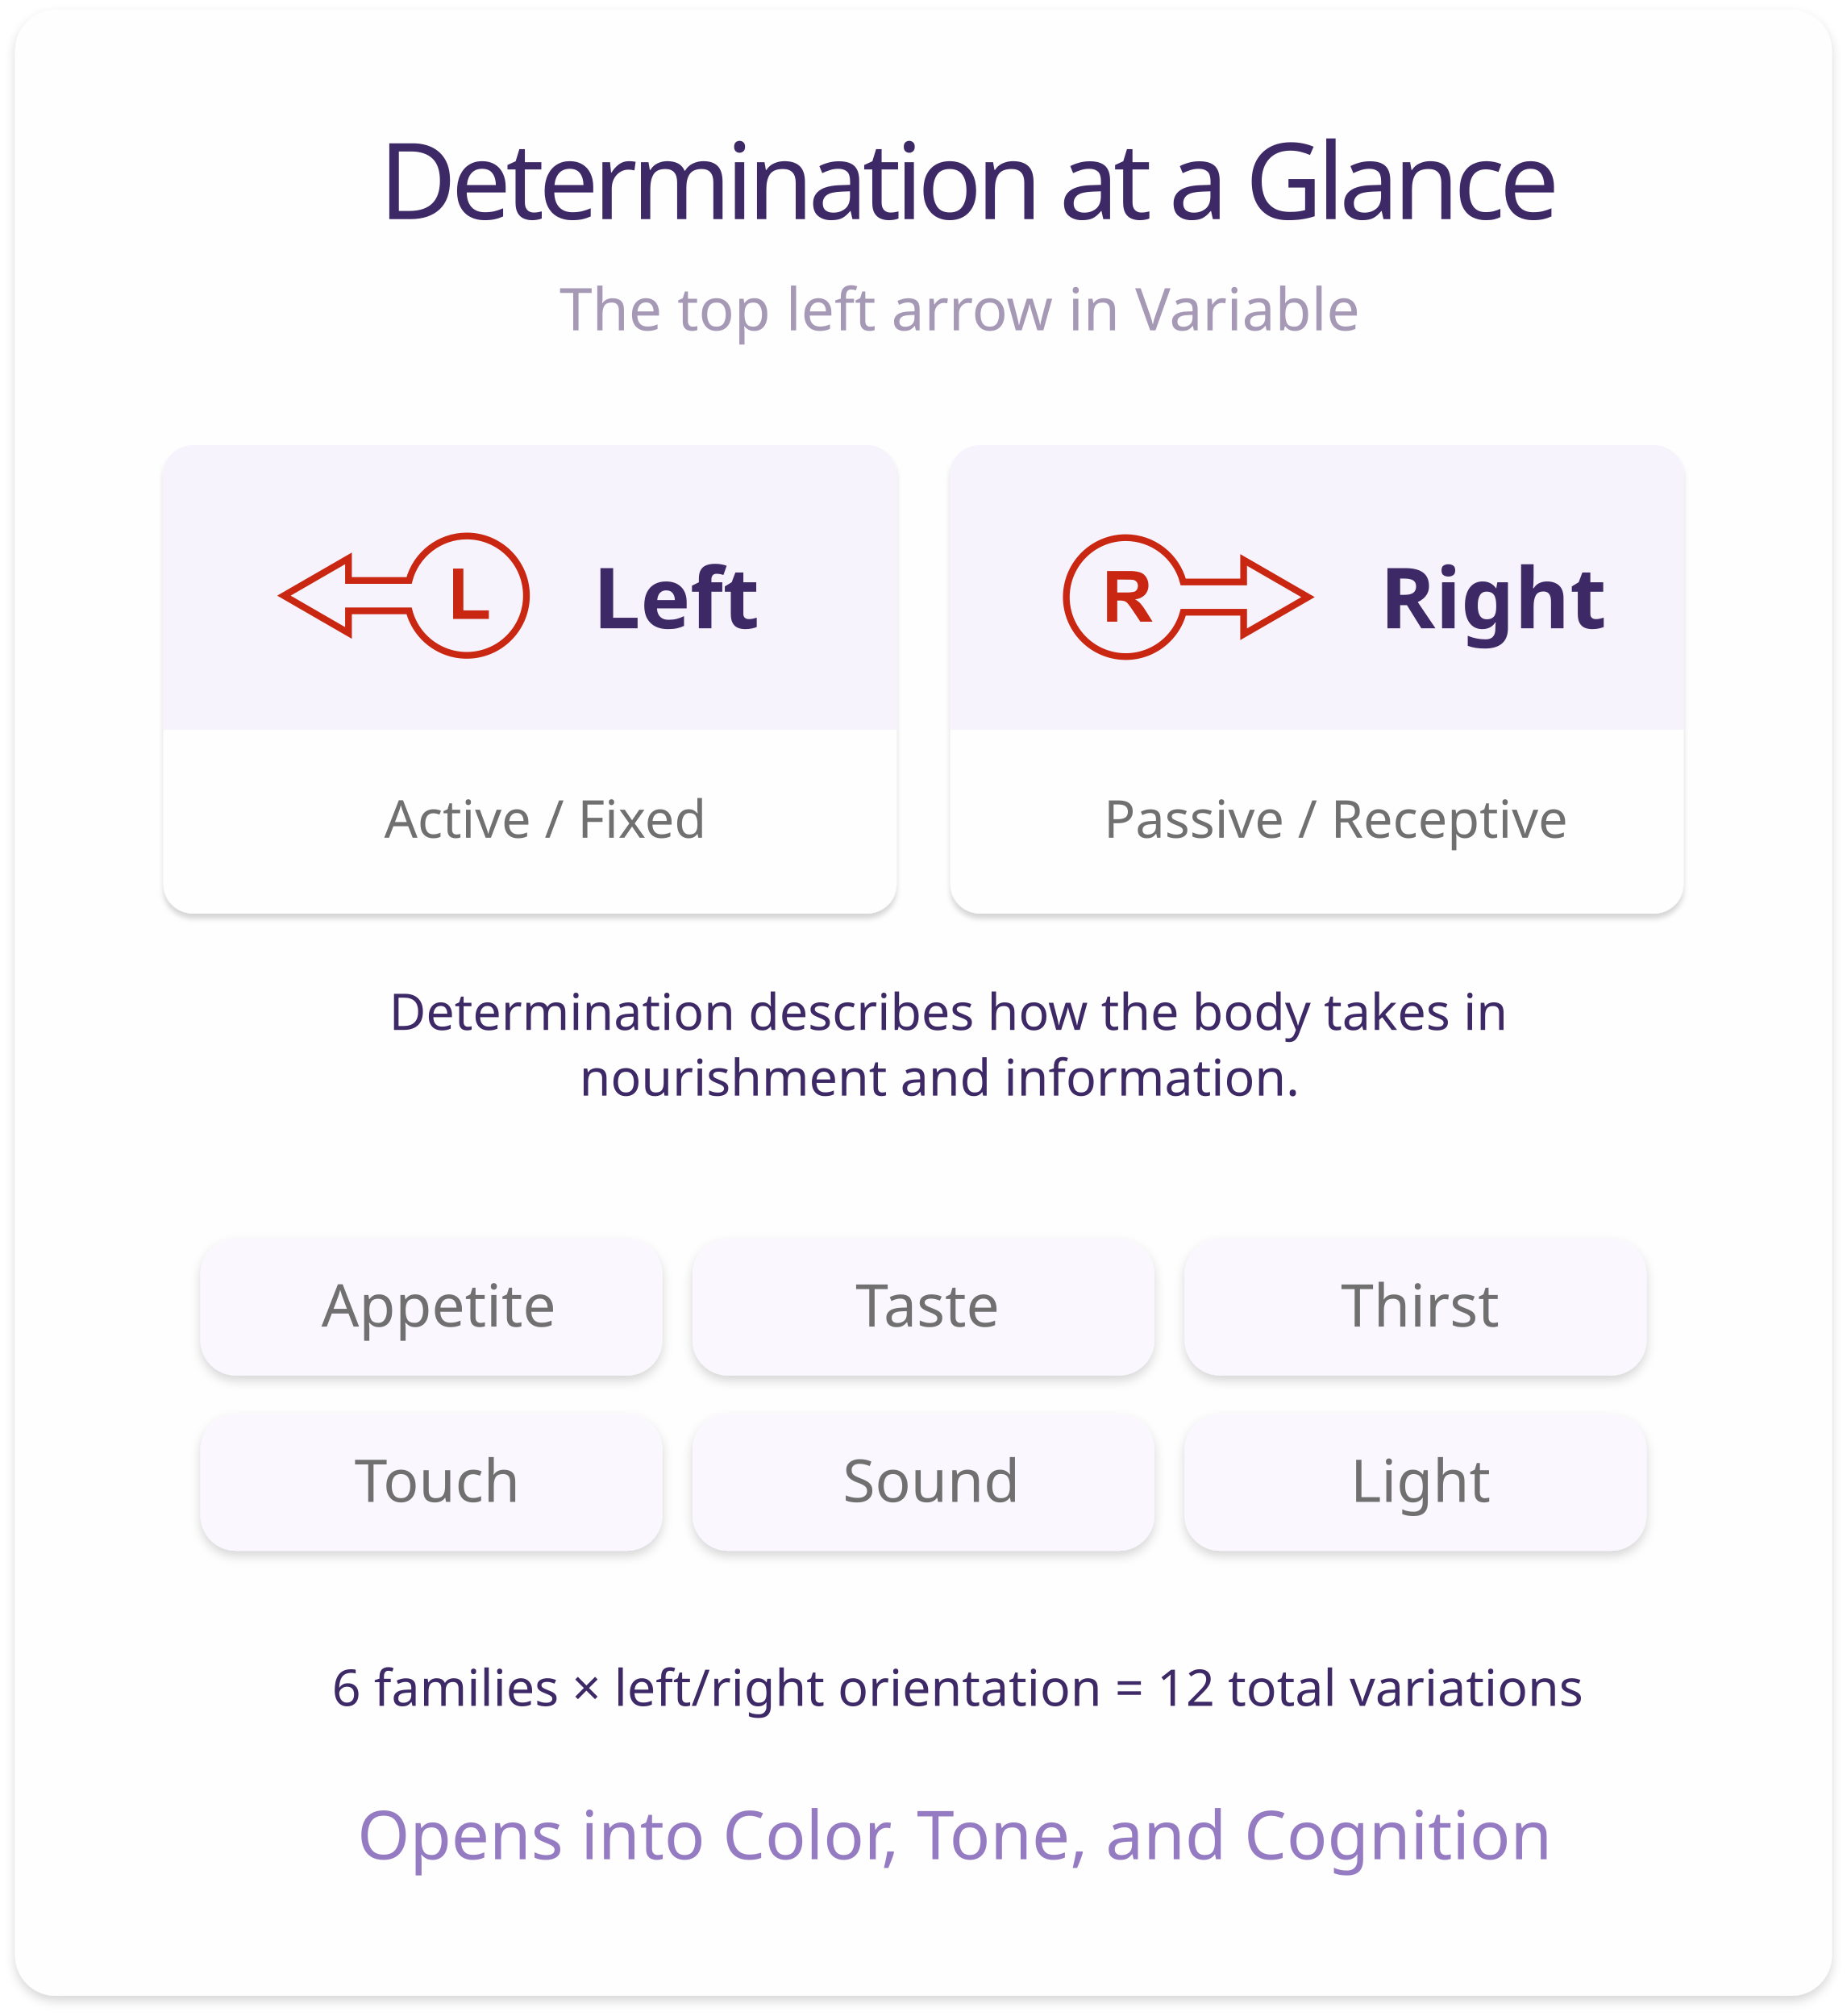
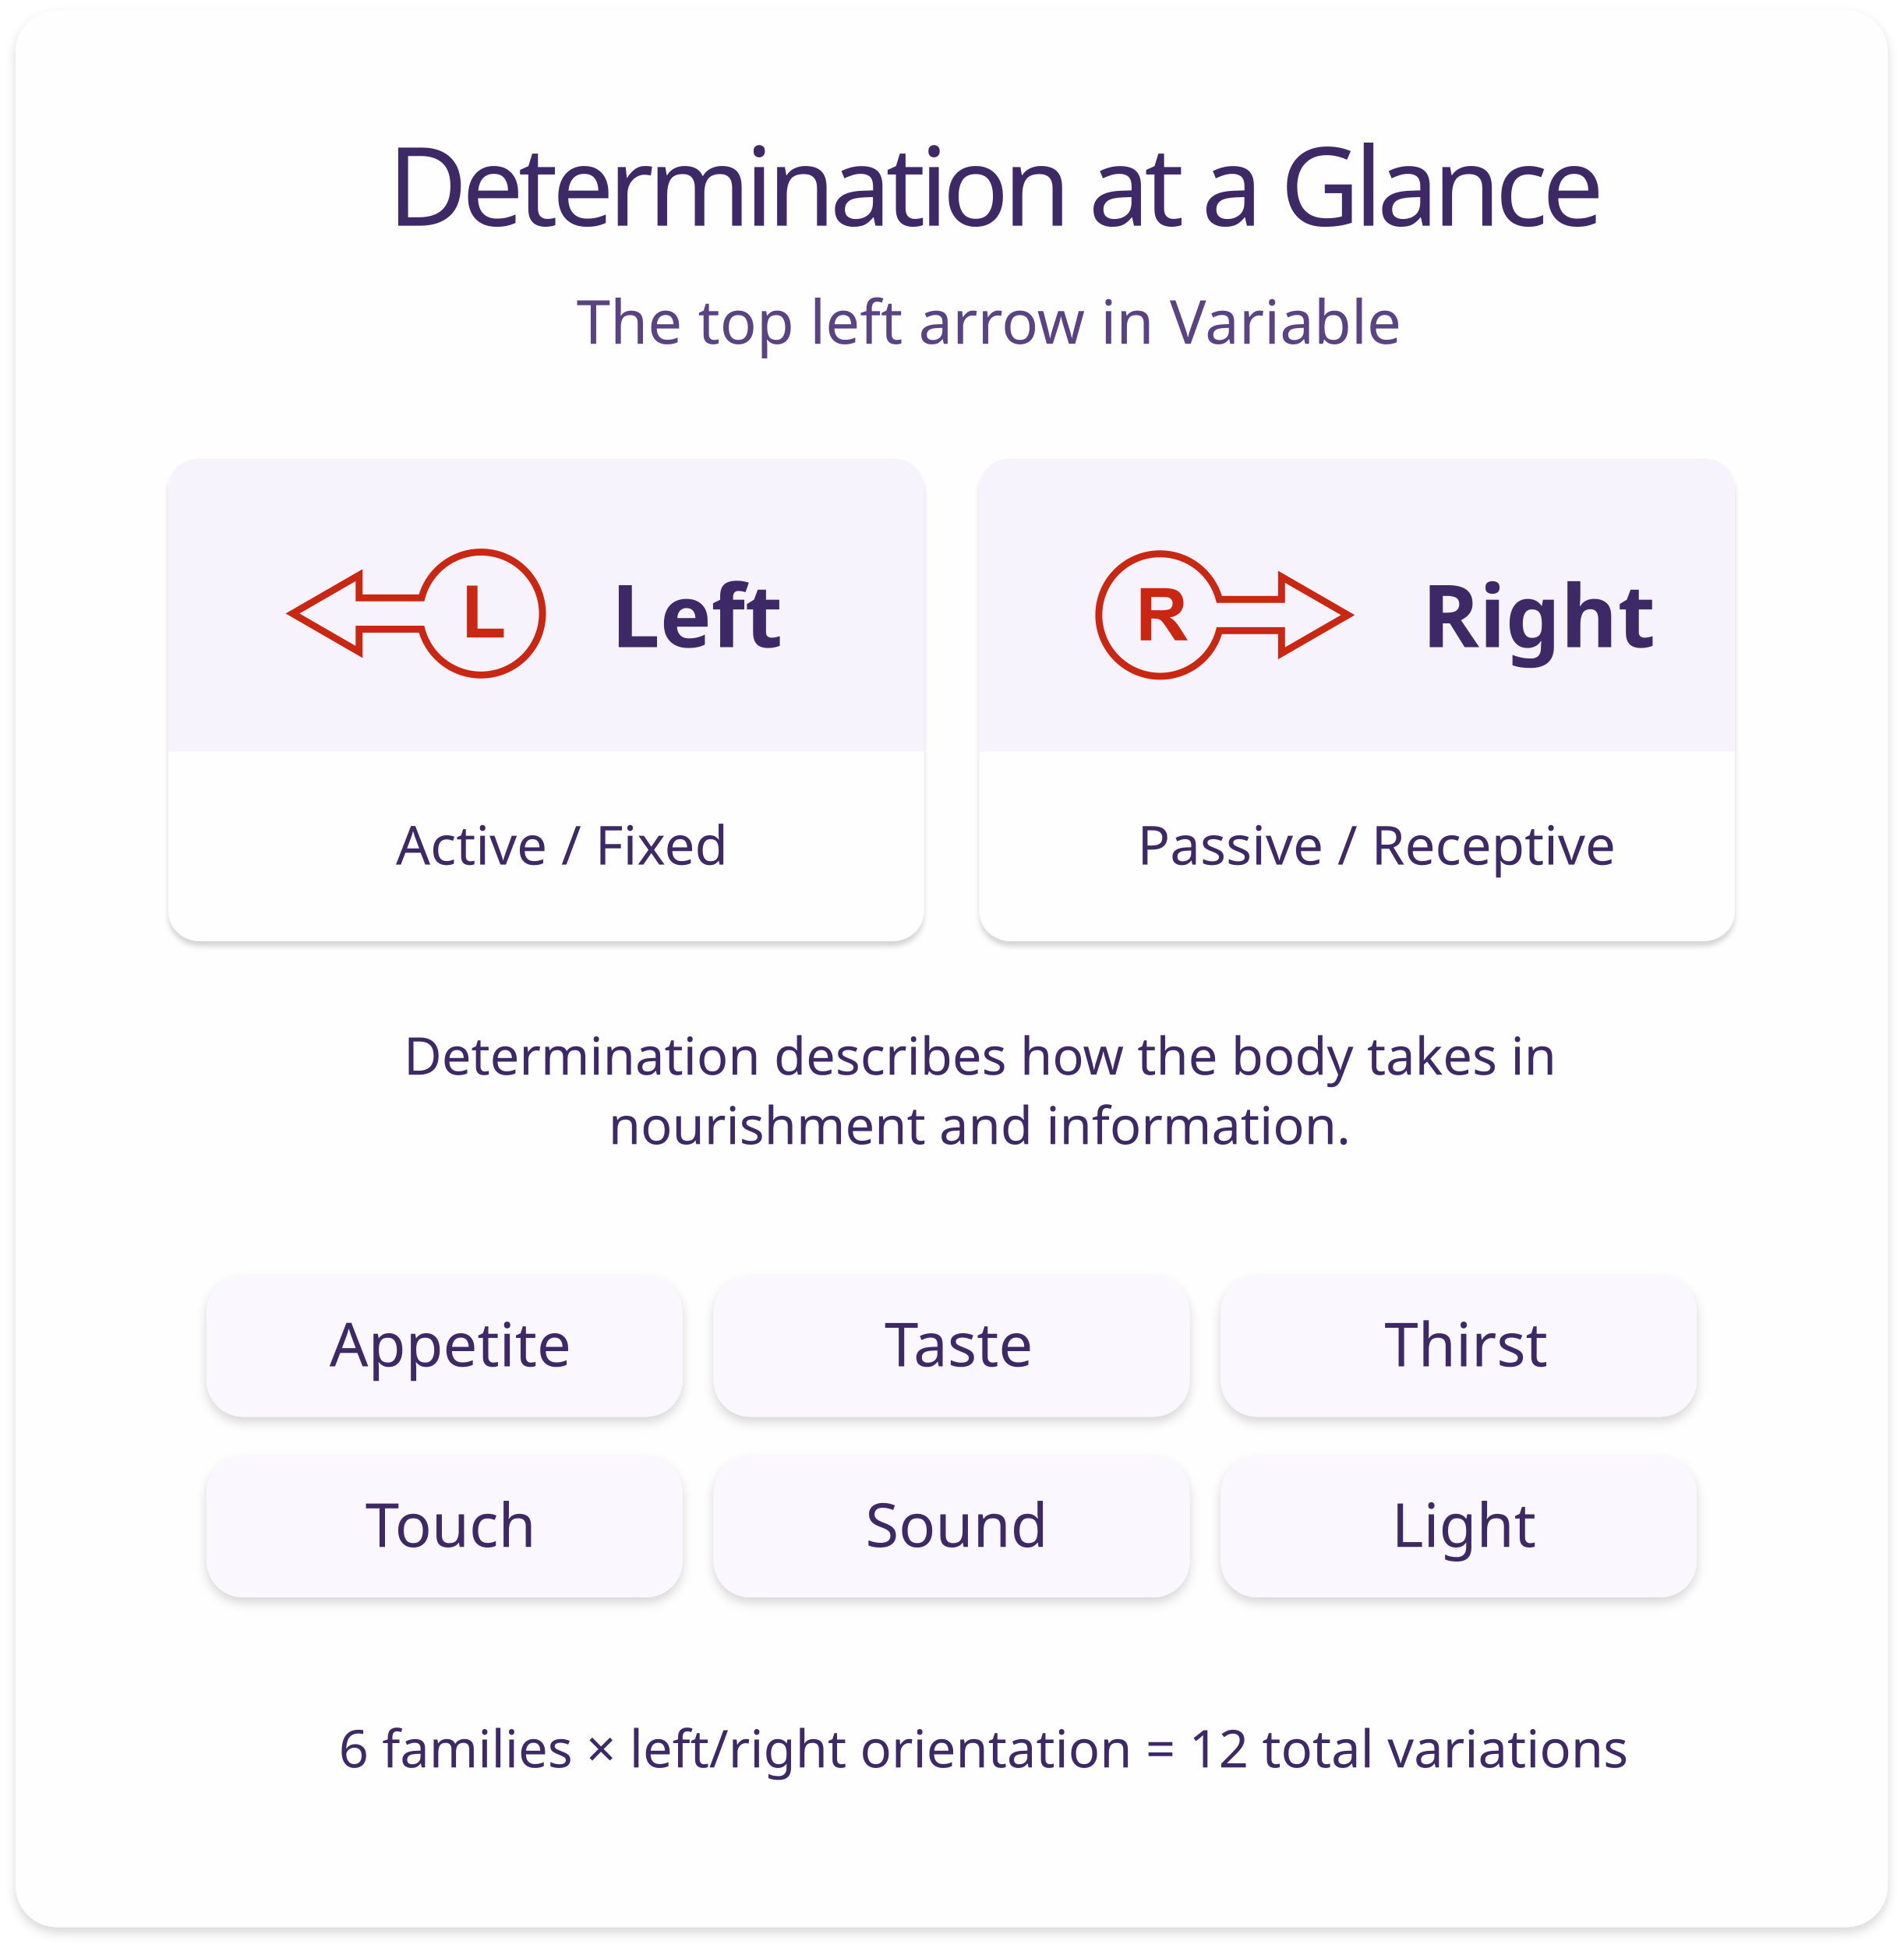
- <svg xmlns="http://www.w3.org/2000/svg" width="1096" height="1196" viewBox="0 0 1096 1196">
+ <svg xmlns="http://www.w3.org/2000/svg" width="1096" height="1122" viewBox="0 0 1096 1122">
  <defs>
-     <filter id="Rectangle_8898" x="0" y="0" width="1096" height="1196" filterUnits="userSpaceOnUse">
+     <filter id="Rectangle_8898" x="0" y="0" width="1096" height="1122" filterUnits="userSpaceOnUse">
      <feOffset dy="3" input="SourceAlpha" />
      <feGaussianBlur stdDeviation="3" result="blur" />
      <feFlood flood-opacity="0.161" />
      <feComposite operator="in" in2="blur" />
      <feComposite in="SourceGraphic" />
    </filter>
    <clipPath id="clip-path">
      <rect width="877" height="207" fill="none" />
    </clipPath>
    <filter id="Rectangle_8897" x="110" y="729" width="292" height="99" filterUnits="userSpaceOnUse">
      <feOffset dy="3" input="SourceAlpha" />
      <feGaussianBlur stdDeviation="3" result="blur-2" />
      <feFlood flood-opacity="0.161" />
      <feComposite operator="in" in2="blur-2" />
      <feComposite in="SourceGraphic" />
    </filter>
    <filter id="Rectangle_8897-2" x="402" y="729" width="292" height="99" filterUnits="userSpaceOnUse">
      <feOffset dy="3" input="SourceAlpha" />
      <feGaussianBlur stdDeviation="3" result="blur-3" />
      <feFlood flood-opacity="0.161" />
      <feComposite operator="in" in2="blur-3" />
      <feComposite in="SourceGraphic" />
    </filter>
    <filter id="Rectangle_8897-3" x="694" y="729" width="292" height="99" filterUnits="userSpaceOnUse">
      <feOffset dy="3" input="SourceAlpha" />
      <feGaussianBlur stdDeviation="3" result="blur-4" />
      <feFlood flood-opacity="0.161" />
      <feComposite operator="in" in2="blur-4" />
      <feComposite in="SourceGraphic" />
    </filter>
    <filter id="Rectangle_8897-4" x="110" y="833" width="292" height="99" filterUnits="userSpaceOnUse">
      <feOffset dy="3" input="SourceAlpha" />
      <feGaussianBlur stdDeviation="3" result="blur-5" />
      <feFlood flood-opacity="0.161" />
      <feComposite operator="in" in2="blur-5" />
      <feComposite in="SourceGraphic" />
    </filter>
    <filter id="Rectangle_8897-5" x="402" y="833" width="292" height="99" filterUnits="userSpaceOnUse">
      <feOffset dy="3" input="SourceAlpha" />
      <feGaussianBlur stdDeviation="3" result="blur-6" />
      <feFlood flood-opacity="0.161" />
      <feComposite operator="in" in2="blur-6" />
      <feComposite in="SourceGraphic" />
    </filter>
    <filter id="Rectangle_8897-6" x="694" y="833" width="292" height="99" filterUnits="userSpaceOnUse">
      <feOffset dy="3" input="SourceAlpha" />
      <feGaussianBlur stdDeviation="3" result="blur-7" />
      <feFlood flood-opacity="0.161" />
      <feComposite operator="in" in2="blur-7" />
      <feComposite in="SourceGraphic" />
    </filter>
    <filter id="Path_13191" x="92.5" y="262.5" width="444" height="287" filterUnits="userSpaceOnUse">
      <feOffset dy="3" input="SourceAlpha" />
      <feGaussianBlur stdDeviation="1.5" result="blur-8" />
      <feFlood flood-opacity="0.161" />
      <feComposite operator="in" in2="blur-8" />
      <feComposite in="SourceGraphic" />
    </filter>
    <clipPath id="clip-path-2">
      <rect id="Rectangle_8899" data-name="Rectangle 8899" width="153.618" height="77.262" fill="none" stroke="#c92711" stroke-width="4" />
    </clipPath>
    <filter id="Path_13191-2" x="559.5" y="262.5" width="444" height="287" filterUnits="userSpaceOnUse">
      <feOffset dy="3" input="SourceAlpha" />
      <feGaussianBlur stdDeviation="1.5" result="blur-9" />
      <feFlood flood-opacity="0.161" />
      <feComposite operator="in" in2="blur-9" />
      <feComposite in="SourceGraphic" />
    </filter>
    <clipPath id="clip-path-3">
      <rect id="Rectangle_8900" data-name="Rectangle 8900" width="153.097" height="77" fill="none" />
    </clipPath>
  </defs>
  <g id="Determination" transform="translate(15257 -1814)">
    <g transform="matrix(1, 0, 0, 1, -15257, 1814)" filter="url(#Rectangle_8898)">
-       <rect id="Rectangle_8898-2" data-name="Rectangle 8898" width="1078" height="1178" rx="24" transform="translate(9 6)" fill="#fefefe" />
+       <rect id="Rectangle_8898-2" data-name="Rectangle 8898" width="1078" height="1104" rx="24" transform="translate(9 6)" fill="#fefefe" />
    </g>
-     <text id="Determination_at_a_Glance" data-name="Determination at a Glance" transform="translate(-14709 1944)" fill="#3e2967" font-size="63" font-family="Bilo-Medium, Bilo" font-weight="500" letter-spacing="-0.05em">
-       <tspan x="-323.096" y="0">Determination at a Glance</tspan>
+     <text id="Determination_at_a_Glance" data-name="Determination at a Glance" transform="translate(-14709 1944)" fill="#3e2967" font-size="63" font-family="SegoeUI, Segoe UI" letter-spacing="-0.05em">
+       <tspan x="-324.788" y="0">Determination at a Glance</tspan>
    </text>
-     <text id="The_top_left_arrow_in_Variable" data-name="The top left arrow in Variable" transform="translate(-14925 1974)" fill="#a699b6" font-size="35" font-family="Bilo">
-       <tspan x="0" y="36">The top left arrow in Variable</tspan>
+     <text id="The_top_left_arrow_in_Variable" data-name="The top left arrow in Variable" transform="translate(-14925 1974)" fill="#594383" font-size="35" font-family="SegoeUI, Segoe UI">
+       <tspan x="0" y="38">The top left arrow in Variable</tspan>
    </text>
-     <text id="Determination_describes_how_the_body_takes_in_nourishment_and_information." data-name="Determination describes how the body takes in  nourishment and information." transform="translate(-14721 2425)" fill="#3e2967" font-size="30" font-family="Bilo">
-       <tspan x="-305.115" y="0">Determination describes how the body takes in </tspan>
-       <tspan x="-192.195" y="39">nourishment and information.</tspan>
+     <text id="Determination_describes_how_the_body_takes_in_nourishment_and_information." data-name="Determination describes how the body takes in  nourishment and information." transform="translate(-14709 2433)" fill="#3e2967" font-size="30" font-family="SegoeUI, Segoe UI">
+       <tspan x="-315.513" y="0">Determination describes how the body takes in </tspan>
+       <tspan x="-197.593" y="40">nourishment and information.</tspan>
    </text>
    <g id="Repeat_Grid_10" data-name="Repeat Grid 10" transform="translate(-15147 2543)" clip-path="url(#clip-path)">
      <g id="Group_16359" data-name="Group 16359" transform="translate(15161 -2531)">
        <g transform="matrix(1, 0, 0, 1, -15271, 1802)" filter="url(#Rectangle_8897)">
          <rect id="Rectangle_8897-7" data-name="Rectangle 8897" width="274" height="81" rx="21" transform="translate(119 735)" fill="#faf7ff" />
        </g>
-         <text id="Appetite" transform="translate(-15015 2589)" fill="#707070" font-size="35" font-family="Bilo">
-           <tspan x="-65.257" y="0">Appetite</tspan>
+         <text id="Appetite" transform="translate(-15015 2589)" fill="#3e2967" font-size="35" font-family="SegoeUI, Segoe UI">
+           <tspan x="-66.266" y="0">Appetite</tspan>
        </text>
      </g>
      <g id="Group_16359-2" data-name="Group 16359" transform="translate(15453 -2531)">
        <g transform="matrix(1, 0, 0, 1, -15563, 1802)" filter="url(#Rectangle_8897-2)">
          <rect id="Rectangle_8897-8" data-name="Rectangle 8897" width="274" height="81" rx="21" transform="translate(411 735)" fill="#faf7ff" />
        </g>
-         <text id="Taste" transform="translate(-15015 2589)" fill="#707070" font-size="35" font-family="Bilo">
-           <tspan x="-40.32" y="0">Taste</tspan>
+         <text id="Taste" transform="translate(-15015 2589)" fill="#3e2967" font-size="35" font-family="SegoeUI, Segoe UI">
+           <tspan x="-38.615" y="0">Taste</tspan>
        </text>
      </g>
      <g id="Group_16359-3" data-name="Group 16359" transform="translate(15745 -2531)">
        <g transform="matrix(1, 0, 0, 1, -15855, 1802)" filter="url(#Rectangle_8897-3)">
          <rect id="Rectangle_8897-9" data-name="Rectangle 8897" width="274" height="81" rx="21" transform="translate(703 735)" fill="#faf7ff" />
        </g>
-         <text id="Thirst" transform="translate(-15015 2589)" fill="#707070" font-size="35" font-family="Bilo">
-           <tspan x="-44.31" y="0">Thirst</tspan>
+         <text id="Thirst" transform="translate(-15015 2589)" fill="#3e2967" font-size="35" font-family="SegoeUI, Segoe UI">
+           <tspan x="-42.75" y="0">Thirst</tspan>
        </text>
      </g>
      <g id="Group_16359-4" data-name="Group 16359" transform="translate(15161 -2427)">
        <g transform="matrix(1, 0, 0, 1, -15271, 1698)" filter="url(#Rectangle_8897-4)">
          <rect id="Rectangle_8897-10" data-name="Rectangle 8897" width="274" height="81" rx="21" transform="translate(119 839)" fill="#faf7ff" />
        </g>
-         <text id="Touch" transform="translate(-15015 2589)" fill="#707070" font-size="35" font-family="Bilo">
-           <tspan x="-45.657" y="0">Touch</tspan>
+         <text id="Touch" transform="translate(-15015 2589)" fill="#3e2967" font-size="35" font-family="SegoeUI, Segoe UI">
+           <tspan x="-45.604" y="0">Touch</tspan>
        </text>
      </g>
      <g id="Group_16359-5" data-name="Group 16359" transform="translate(15453 -2427)">
        <g transform="matrix(1, 0, 0, 1, -15563, 1698)" filter="url(#Rectangle_8897-5)">
          <rect id="Rectangle_8897-11" data-name="Rectangle 8897" width="274" height="81" rx="21" transform="translate(411 839)" fill="#faf7ff" />
        </g>
-         <text id="Sound" transform="translate(-15015 2589)" fill="#707070" font-size="35" font-family="Bilo">
-           <tspan x="-47.915" y="0">Sound</tspan>
+         <text id="Sound" transform="translate(-15015 2589)" fill="#3e2967" font-size="35" font-family="SegoeUI, Segoe UI">
+           <tspan x="-49.663" y="0">Sound</tspan>
        </text>
      </g>
      <g id="Group_16359-6" data-name="Group 16359" transform="translate(15745 -2427)">
        <g transform="matrix(1, 0, 0, 1, -15855, 1698)" filter="url(#Rectangle_8897-6)">
          <rect id="Rectangle_8897-12" data-name="Rectangle 8897" width="274" height="81" rx="21" transform="translate(703 839)" fill="#faf7ff" />
        </g>
-         <text id="Light" transform="translate(-15015 2589)" fill="#707070" font-size="35" font-family="Bilo">
-           <tspan x="-38.658" y="0">Light</tspan>
+         <text id="Light" transform="translate(-15015 2589)" fill="#3e2967" font-size="35" font-family="SegoeUI, Segoe UI">
+           <tspan x="-38.615" y="0">Light</tspan>
        </text>
      </g>
    </g>
-     <text id="_6_families_left_right_orientation_12_total_variations_" data-name="6 families × left/right orientation = 12 total variations " transform="translate(-15067 2795)" fill="#3e2967" font-size="30" font-family="Bilo">
-       <tspan x="6.97" y="31">6 families × left/right orientation = 12 total variations</tspan>
-     </text>
-     <text id="Opens_into_Color_Tone_and_Cognition_" data-name="Opens into Color, Tone, and Cognition " transform="translate(-15045 2876)" fill="#957cc2" font-size="40" font-family="Bilo">
-       <tspan x="0" y="41">Opens into Color, Tone, and Cognition</tspan>
+     <text id="_6_families_left_right_orientation_12_total_variations_" data-name="6 families × left/right orientation = 12 total variations " transform="translate(-15065 2800)" fill="#3e2967" font-size="30" font-family="SegoeUI, Segoe UI">
+       <tspan x="3.09" y="32">6 families × left/right orientation = 12 total variations</tspan>
    </text>
    <g id="Group_16365" data-name="Group 16365" transform="translate(9)">
      <g id="Group_16363" data-name="Group 16363">
        <g id="Group_16358" data-name="Group 16358" transform="translate(-3 -34)">
          <g transform="matrix(1, 0, 0, 1, -15263, 1848)" filter="url(#Path_13191)">
            <path id="Path_13191-3" data-name="Path 13191" d="M18,0H417c9.941,0,18,7.493,18,16.736V261.264c0,9.243-8.059,16.736-18,16.736H18c-9.941,0-18-7.493-18-16.736V16.736C0,7.493,8.059,0,18,0Z" transform="translate(97 264)" fill="#f7f3fd" />
          </g>
          <path id="Rectangle_8896" data-name="Rectangle 8896" d="M18,0H417a18,18,0,0,1,18,18v91a0,0,0,0,1,0,0H0a0,0,0,0,1,0,0V18A18,18,0,0,1,18,0Z" transform="translate(-14731 2390) rotate(180)" fill="#fefefe" />
        </g>
-         <text id="Active_Fixed" data-name="Active / Fixed" transform="translate(-15038 2279)" fill="#707070" font-size="31" font-family="Bilo">
-           <tspan x="0" y="32">Active / Fixed</tspan>
+         <text id="Active_Fixed" data-name="Active / Fixed" transform="translate(-15038 2279)" fill="#3e2967" font-size="31" font-family="SegoeUI, Segoe UI">
+           <tspan x="0" y="33">Active / Fixed</tspan>
        </text>
        <g id="Group_16362" data-name="Group 16362" transform="translate(10.809 -0.262)">
-           <text id="Left" transform="translate(-14925 2187)" fill="#3e2967" font-size="50" font-family="Bilo-Bold, Bilo" font-weight="700">
+           <text id="Left" transform="translate(-14925 2187)" fill="#3e2967" font-size="50" font-family="SegoeUI-Bold, Segoe UI" font-weight="700">
            <tspan x="0" y="0">Left</tspan>
          </text>
          <g id="Group_16361" data-name="Group 16361" transform="translate(-15114.809 2129)">
            <g id="Group_16360" data-name="Group 16360" transform="translate(0 0)" clip-path="url(#clip-path-2)">
              <path id="Path_13192" data-name="Path 13192" d="M109.364.429A35.41,35.41,0,0,0,75.128,26.81H39.178v-13.1L20.018,24.763.857,35.82,20.018,46.884,39.178,57.941v-13.1H75.136A35.4,35.4,0,1,0,109.364.429Z" transform="translate(5.616 2.813)" fill="none" stroke="#c92711" stroke-miterlimit="10" stroke-width="4" />
              <path id="Path_13193" data-name="Path 13193" d="M14.151,32.886V2.986h6.087V27.8H35.366v5.083Z" transform="translate(92.728 19.565)" fill="#c92711" />
            </g>
          </g>
        </g>
      </g>
      <g id="Group_16364" data-name="Group 16364" transform="translate(467)">
        <g id="Group_16358-2" data-name="Group 16358" transform="translate(-3 -34)">
          <g transform="matrix(1, 0, 0, 1, -15730, 1848)" filter="url(#Path_13191-2)">
            <path id="Path_13191-4" data-name="Path 13191" d="M18,0H417c9.941,0,18,7.493,18,16.736V261.264c0,9.243-8.059,16.736-18,16.736H18c-9.941,0-18-7.493-18-16.736V16.736C0,7.493,8.059,0,18,0Z" transform="translate(564 264)" fill="#f7f3fd" />
          </g>
          <path id="Rectangle_8896-2" data-name="Rectangle 8896" d="M18,0H417a18,18,0,0,1,18,18v91a0,0,0,0,1,0,0H0a0,0,0,0,1,0,0V18A18,18,0,0,1,18,0Z" transform="translate(-14731 2390) rotate(180)" fill="#fefefe" />
        </g>
-         <text id="Passive_Receptive_" data-name="Passive / Receptive " transform="translate(-15078 2279)" fill="#707070" font-size="31" font-family="Bilo">
-           <tspan x="0" y="32">Passive / Receptive</tspan>
+         <text id="Passive_Receptive_" data-name="Passive / Receptive " transform="translate(-15078 2279)" fill="#3e2967" font-size="31" font-family="SegoeUI, Segoe UI">
+           <tspan x="0" y="33">Passive / Receptive</tspan>
        </text>
        <g id="Group_16362-2" data-name="Group 16362" transform="translate(10.809 -0.262)">
-           <text id="Right" transform="translate(-14925 2187)" fill="#3e2967" font-size="50" font-family="Bilo-Bold, Bilo" font-weight="700">
+           <text id="Right" transform="translate(-14925 2187)" fill="#3e2967" font-size="50" font-family="SegoeUI-Bold, Segoe UI" font-weight="700">
            <tspan x="0" y="0">Right</tspan>
          </text>
          <g id="Group_16366" data-name="Group 16366" transform="translate(-15114.287 2130)">
            <g id="Group_16366-2" data-name="Group 16366" transform="translate(0 0)" clip-path="url(#clip-path-3)">
              <path id="Path_13194" data-name="Path 13194" d="M35.7.429A35.29,35.29,0,0,1,69.819,26.72h35.835V13.661l19.1,11.019,19.1,11.019-19.1,11.027-19.1,11.019V44.687H69.819A35.276,35.276,0,1,1,35.7.429Z" transform="translate(2.8 2.799)" fill="none" stroke="#c92711" stroke-miterlimit="10" stroke-width="4" />
              <path id="Path_13195" data-name="Path 13195" d="M9.706,15.773h4.486a22.825,22.825,0,0,0,5.449-.376,3.193,3.193,0,0,0,1.7-1.272,3.908,3.908,0,0,0,.617-2.251,3.582,3.582,0,0,0-.813-2.446,3.7,3.7,0,0,0-2.281-1.182c-.489-.06-1.965-.1-4.426-.1H9.706ZM3.639,33.107V3.06H16.4a21.785,21.785,0,0,1,7,.813A6.89,6.89,0,0,1,26.9,6.748a8.7,8.7,0,0,1,1.317,4.734,8.05,8.05,0,0,1-1.987,5.585,9.514,9.514,0,0,1-5.946,2.777,14.349,14.349,0,0,1,3.252,2.522,35.235,35.235,0,0,1,3.455,4.877l3.666,5.863H23.4l-4.381-6.541a42.032,42.032,0,0,0-3.2-4.411A4.714,4.714,0,0,0,14,20.9a10.028,10.028,0,0,0-3.056-.339H9.706V33.107Z" transform="translate(23.751 19.971)" fill="#c92711" />
            </g>
          </g>
        </g>
      </g>
    </g>
  </g>
</svg>
